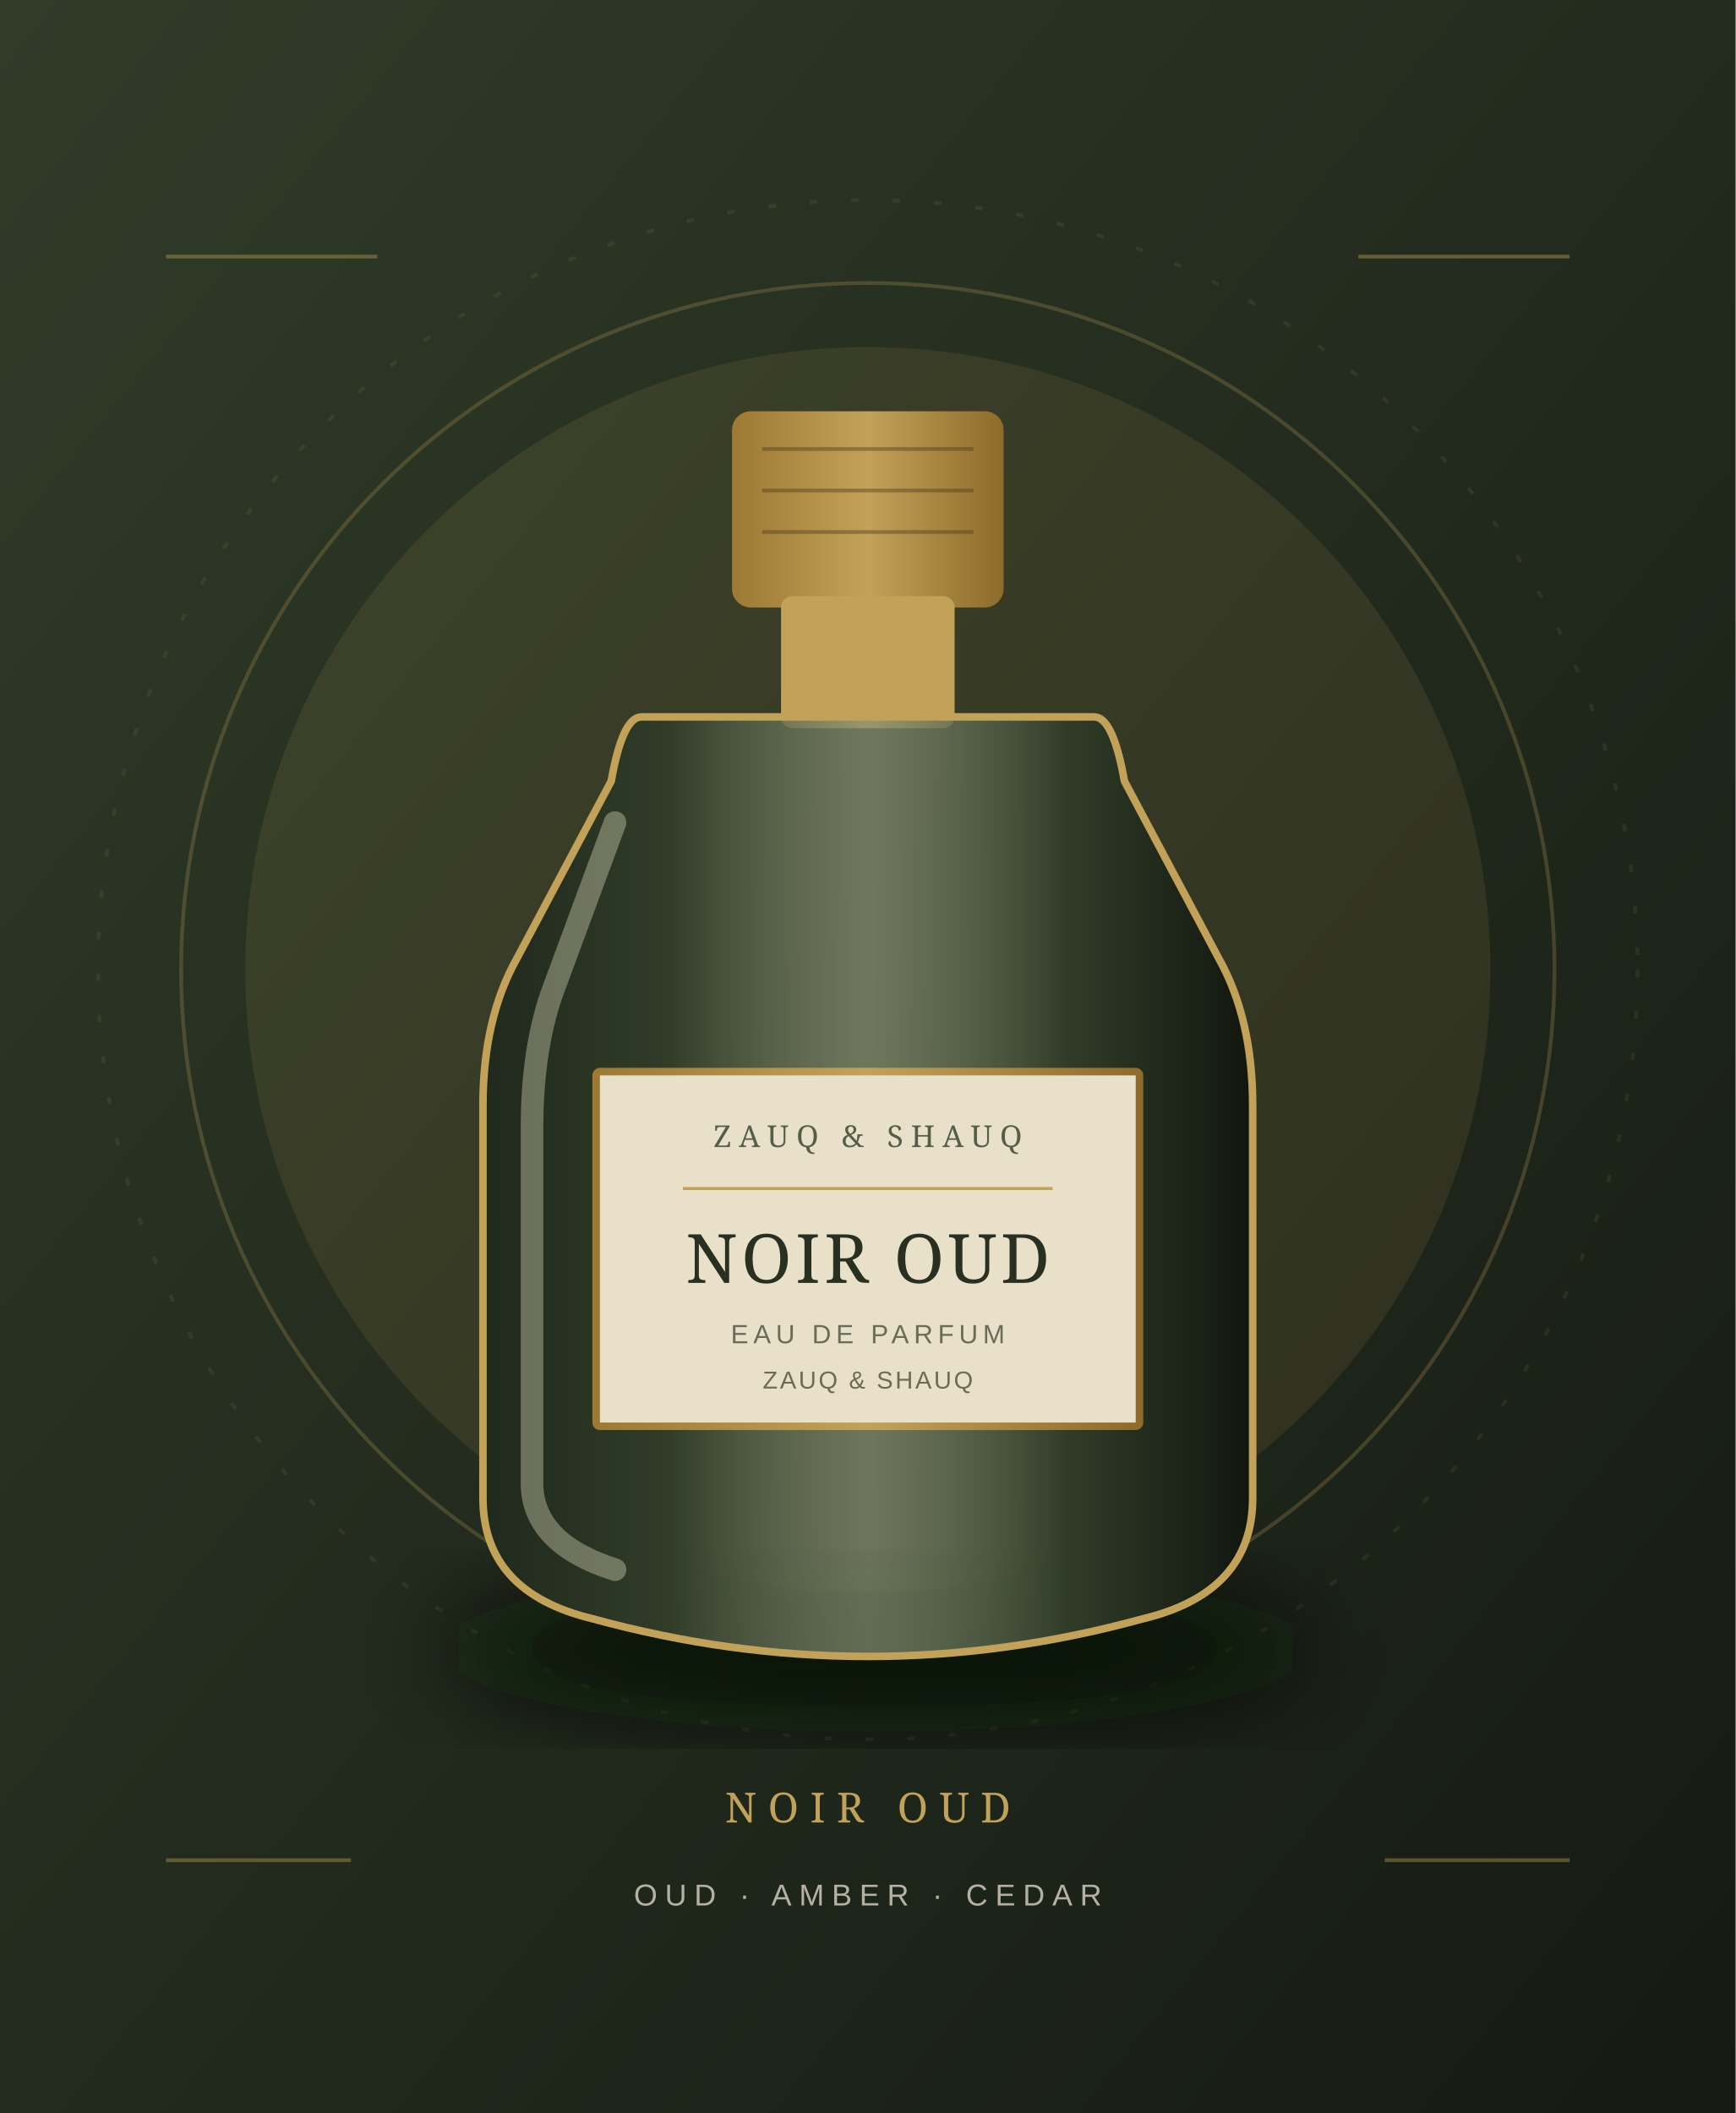
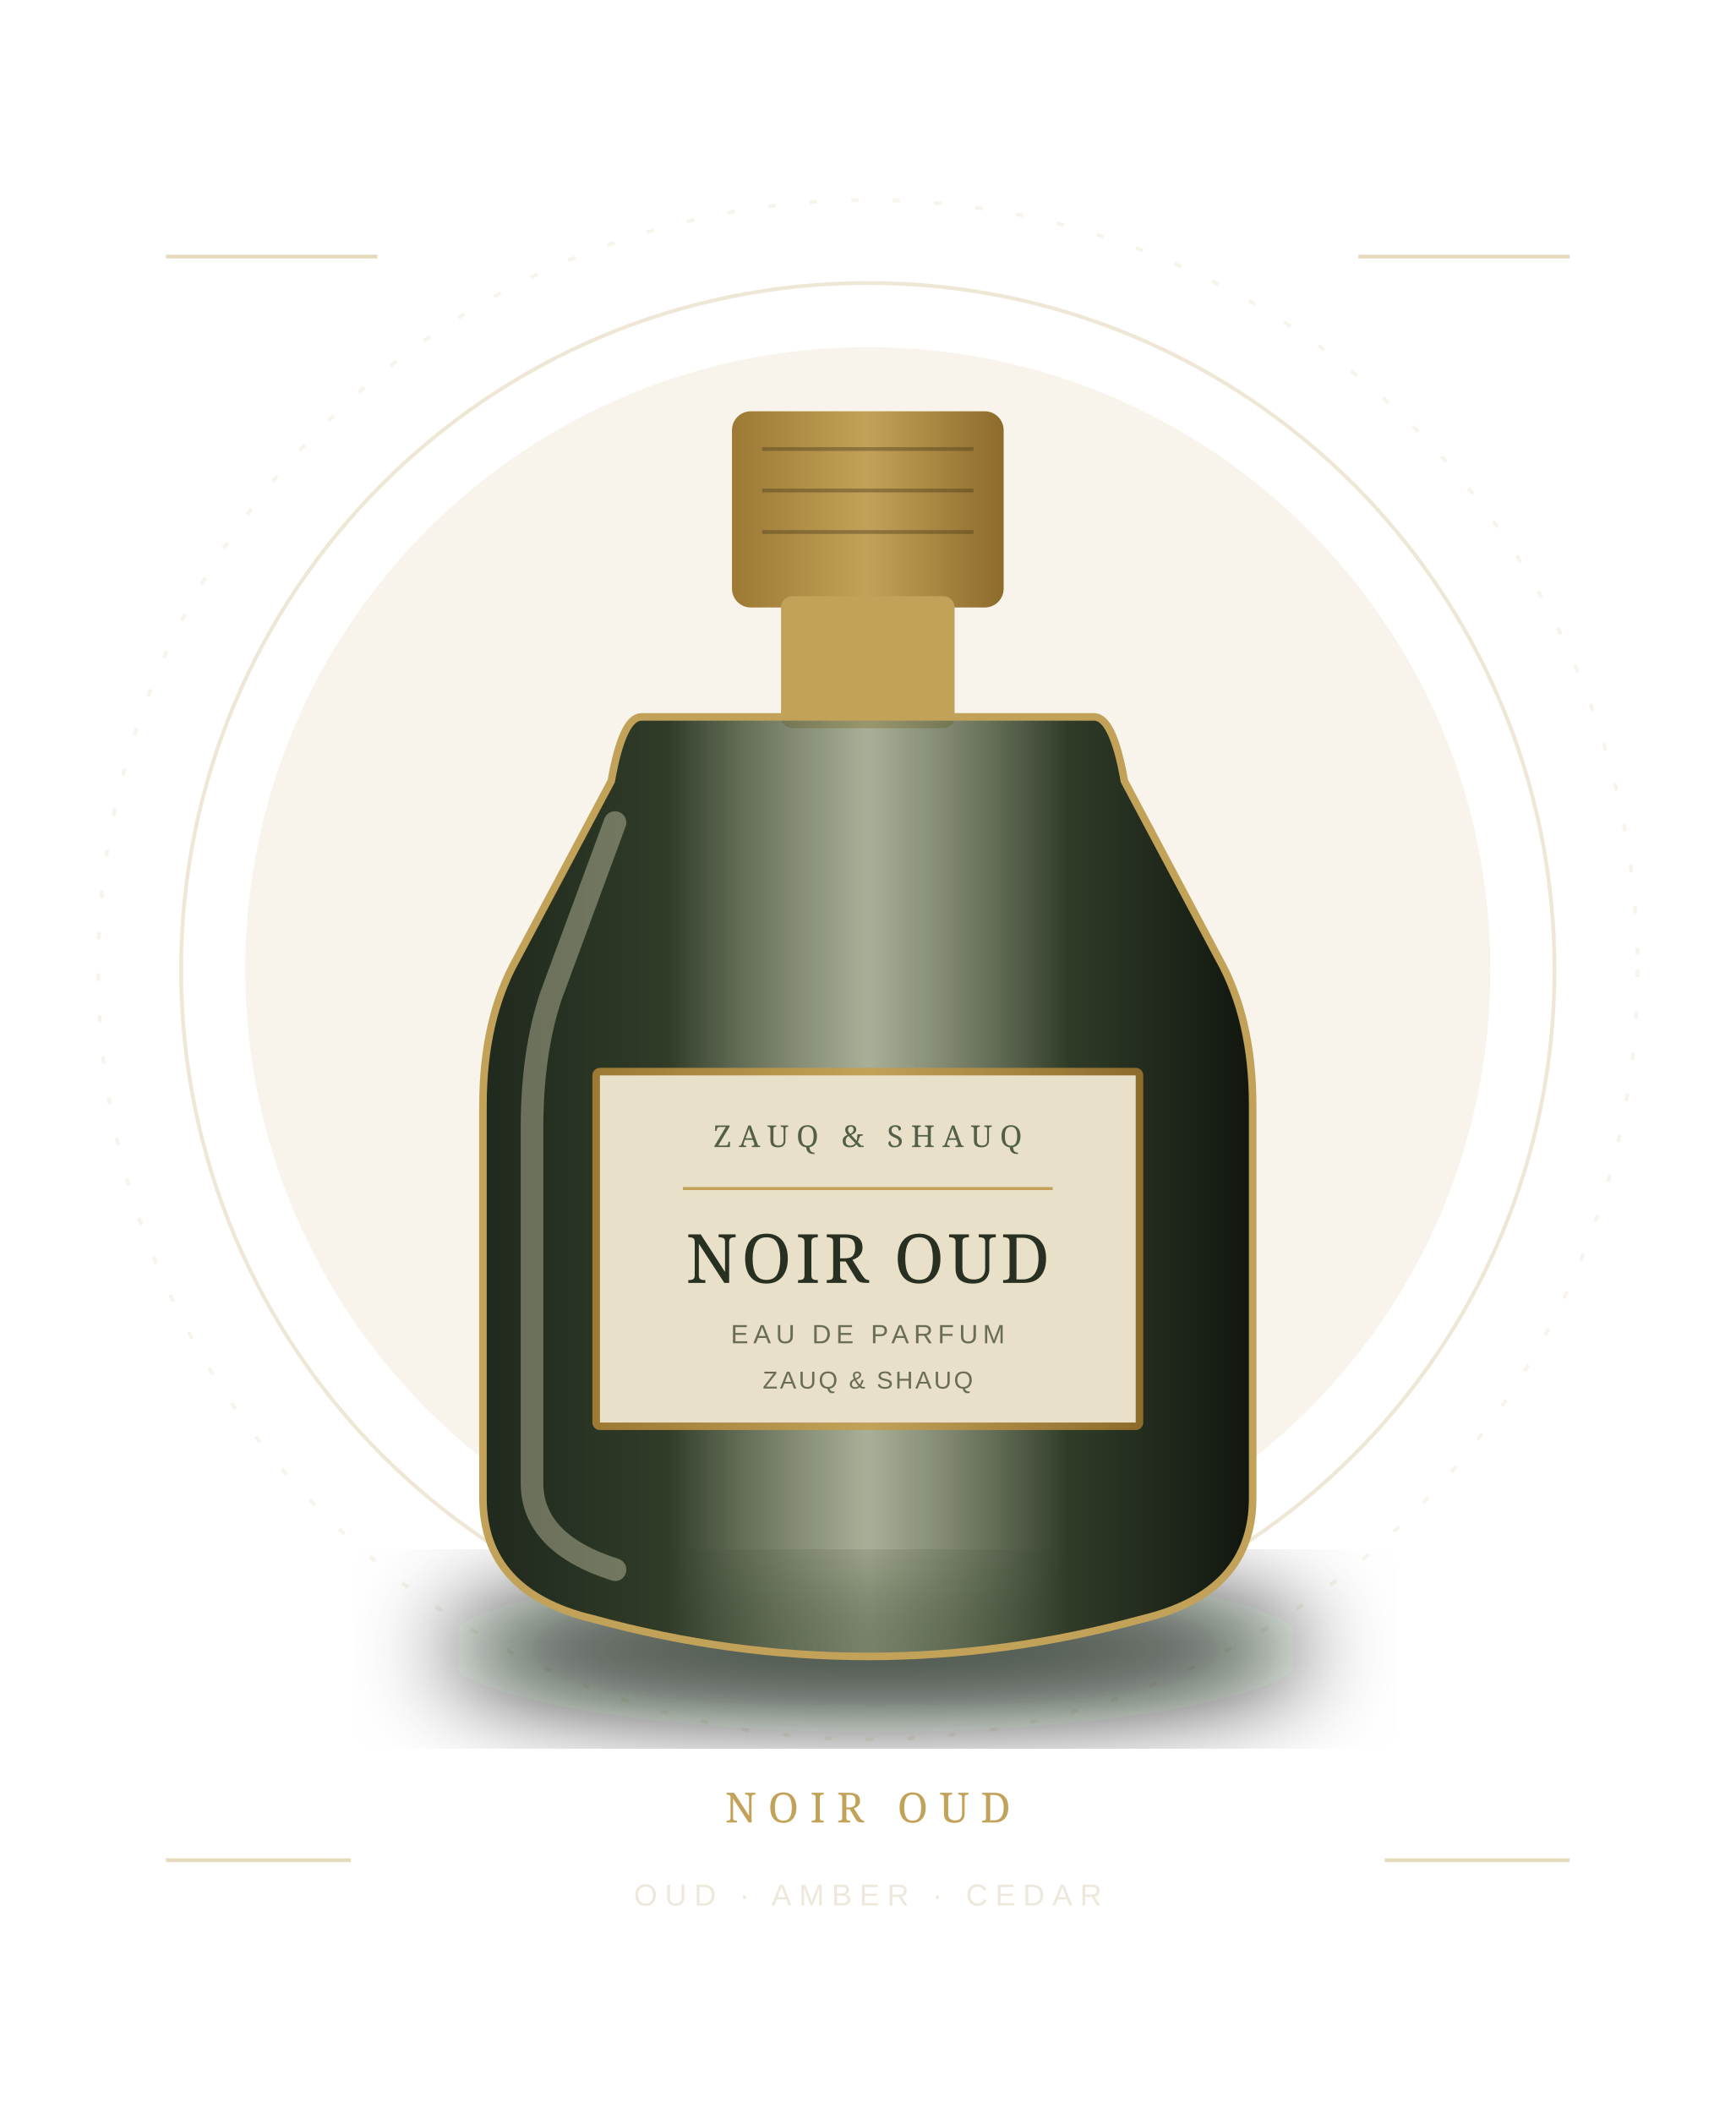
<svg xmlns="http://www.w3.org/2000/svg" viewBox="0 0 460 560" role="img" aria-label="Illustrated perfume bottle NOIR OUD">
  <defs>
    <linearGradient id="back" x1="0" y1="0" x2="1" y2="1">
      <stop stop-color="#303c28" />
      <stop offset="1" stop-color="#151a13" />
    </linearGradient>
    <linearGradient id="glass" x1="0" y1="0" x2="1" y2="0">
      <stop stop-color="#20291d" />
      <stop offset=".24" stop-color="#303c28" />
      <stop offset=".5" stop-color="#879174" stop-opacity=".7" />
      <stop offset=".76" stop-color="#303c28" />
      <stop offset="1" stop-color="#11160f" />
    </linearGradient>
    <linearGradient id="metal">
      <stop stop-color="#9d7933" />
      <stop offset=".5" stop-color="#c2a259" />
      <stop offset="1" stop-color="#8d6b2a" />
    </linearGradient>
    <filter id="blur">
      <feGaussianBlur stdDeviation="13" />
    </filter>
  </defs>
-   <rect width="460" height="560" fill="url(#back)" />
  <circle cx="230" cy="257" r="165" fill="#c2a259" opacity=".12" />
  <circle cx="230" cy="257" r="182" fill="none" stroke="#c2a259" stroke-opacity=".25" />
  <circle cx="230" cy="257" r="204" fill="none" stroke="#c2a259" stroke-opacity=".11" stroke-dasharray="2 9" />
  <ellipse cx="232" cy="437" rx="115" ry="22" fill="#050704" opacity=".72" filter="url(#blur)" />
  <rect x="194" y="109" width="72" height="52" rx="5" fill="url(#metal)" />
  <path d="M202 119H258 M202 130H258 M202 141H258" stroke="#49391c" stroke-opacity=".42" />
  <rect x="207" y="158" width="46" height="35" rx="3" fill="#c2a259" />
  <path d="M170 190 Q165 190 162 207 L137 254 Q128 270 128 293 V397 Q128 422 157 429 Q230 449 303 429 Q332 422 332 397 V293 Q332 270 323 254 L298 207 Q295 190 290 190Z" fill="url(#glass)" stroke="#c2a259" stroke-width="2" />
  <path d="M163 218 L146 264 Q141 279 141 299 V393 Q141 409 163 416" fill="none" stroke="#f2edce" stroke-opacity=".35" stroke-width="6" stroke-linecap="round" />
  <rect x="158" y="284" width="144" height="94" rx="1" fill="#e9e0c9" stroke="url(#metal)" stroke-width="2" />
  <text x="230" y="304" text-anchor="middle" font-family="Georgia,serif" font-size="8" letter-spacing="2" fill="#536047">ZAUQ &amp; SHAUQ</text>
  <path d="M181 315H279" stroke="#c2a259" stroke-width=".8" />
  <text x="230" y="340" text-anchor="middle" font-family="Georgia,serif" font-size="18" letter-spacing="1" fill="#273021">NOIR OUD</text>
  <text x="230" y="356" text-anchor="middle" font-family="Arial,sans-serif" font-size="7" letter-spacing="1.3" fill="#6a6d56">EAU DE PARFUM</text>
  <text x="230" y="368" text-anchor="middle" font-family="Arial,sans-serif" font-size="6.5" letter-spacing=".6" fill="#6a6d56">ZAUQ &amp; SHAUQ</text>
  <text x="230" y="483" text-anchor="middle" font-family="Georgia,serif" font-size="11" letter-spacing="3" fill="#c2a259">NOIR OUD</text>
  <text x="230" y="505" text-anchor="middle" font-family="Arial,sans-serif" font-size="8" letter-spacing="2" fill="#e8e0cf" opacity=".75">OUD · AMBER · CEDAR</text>
  <path d="M44 68H100 M360 68H416 M44 493H93 M367 493H416" stroke="#c2a259" stroke-opacity=".4" />
</svg>
